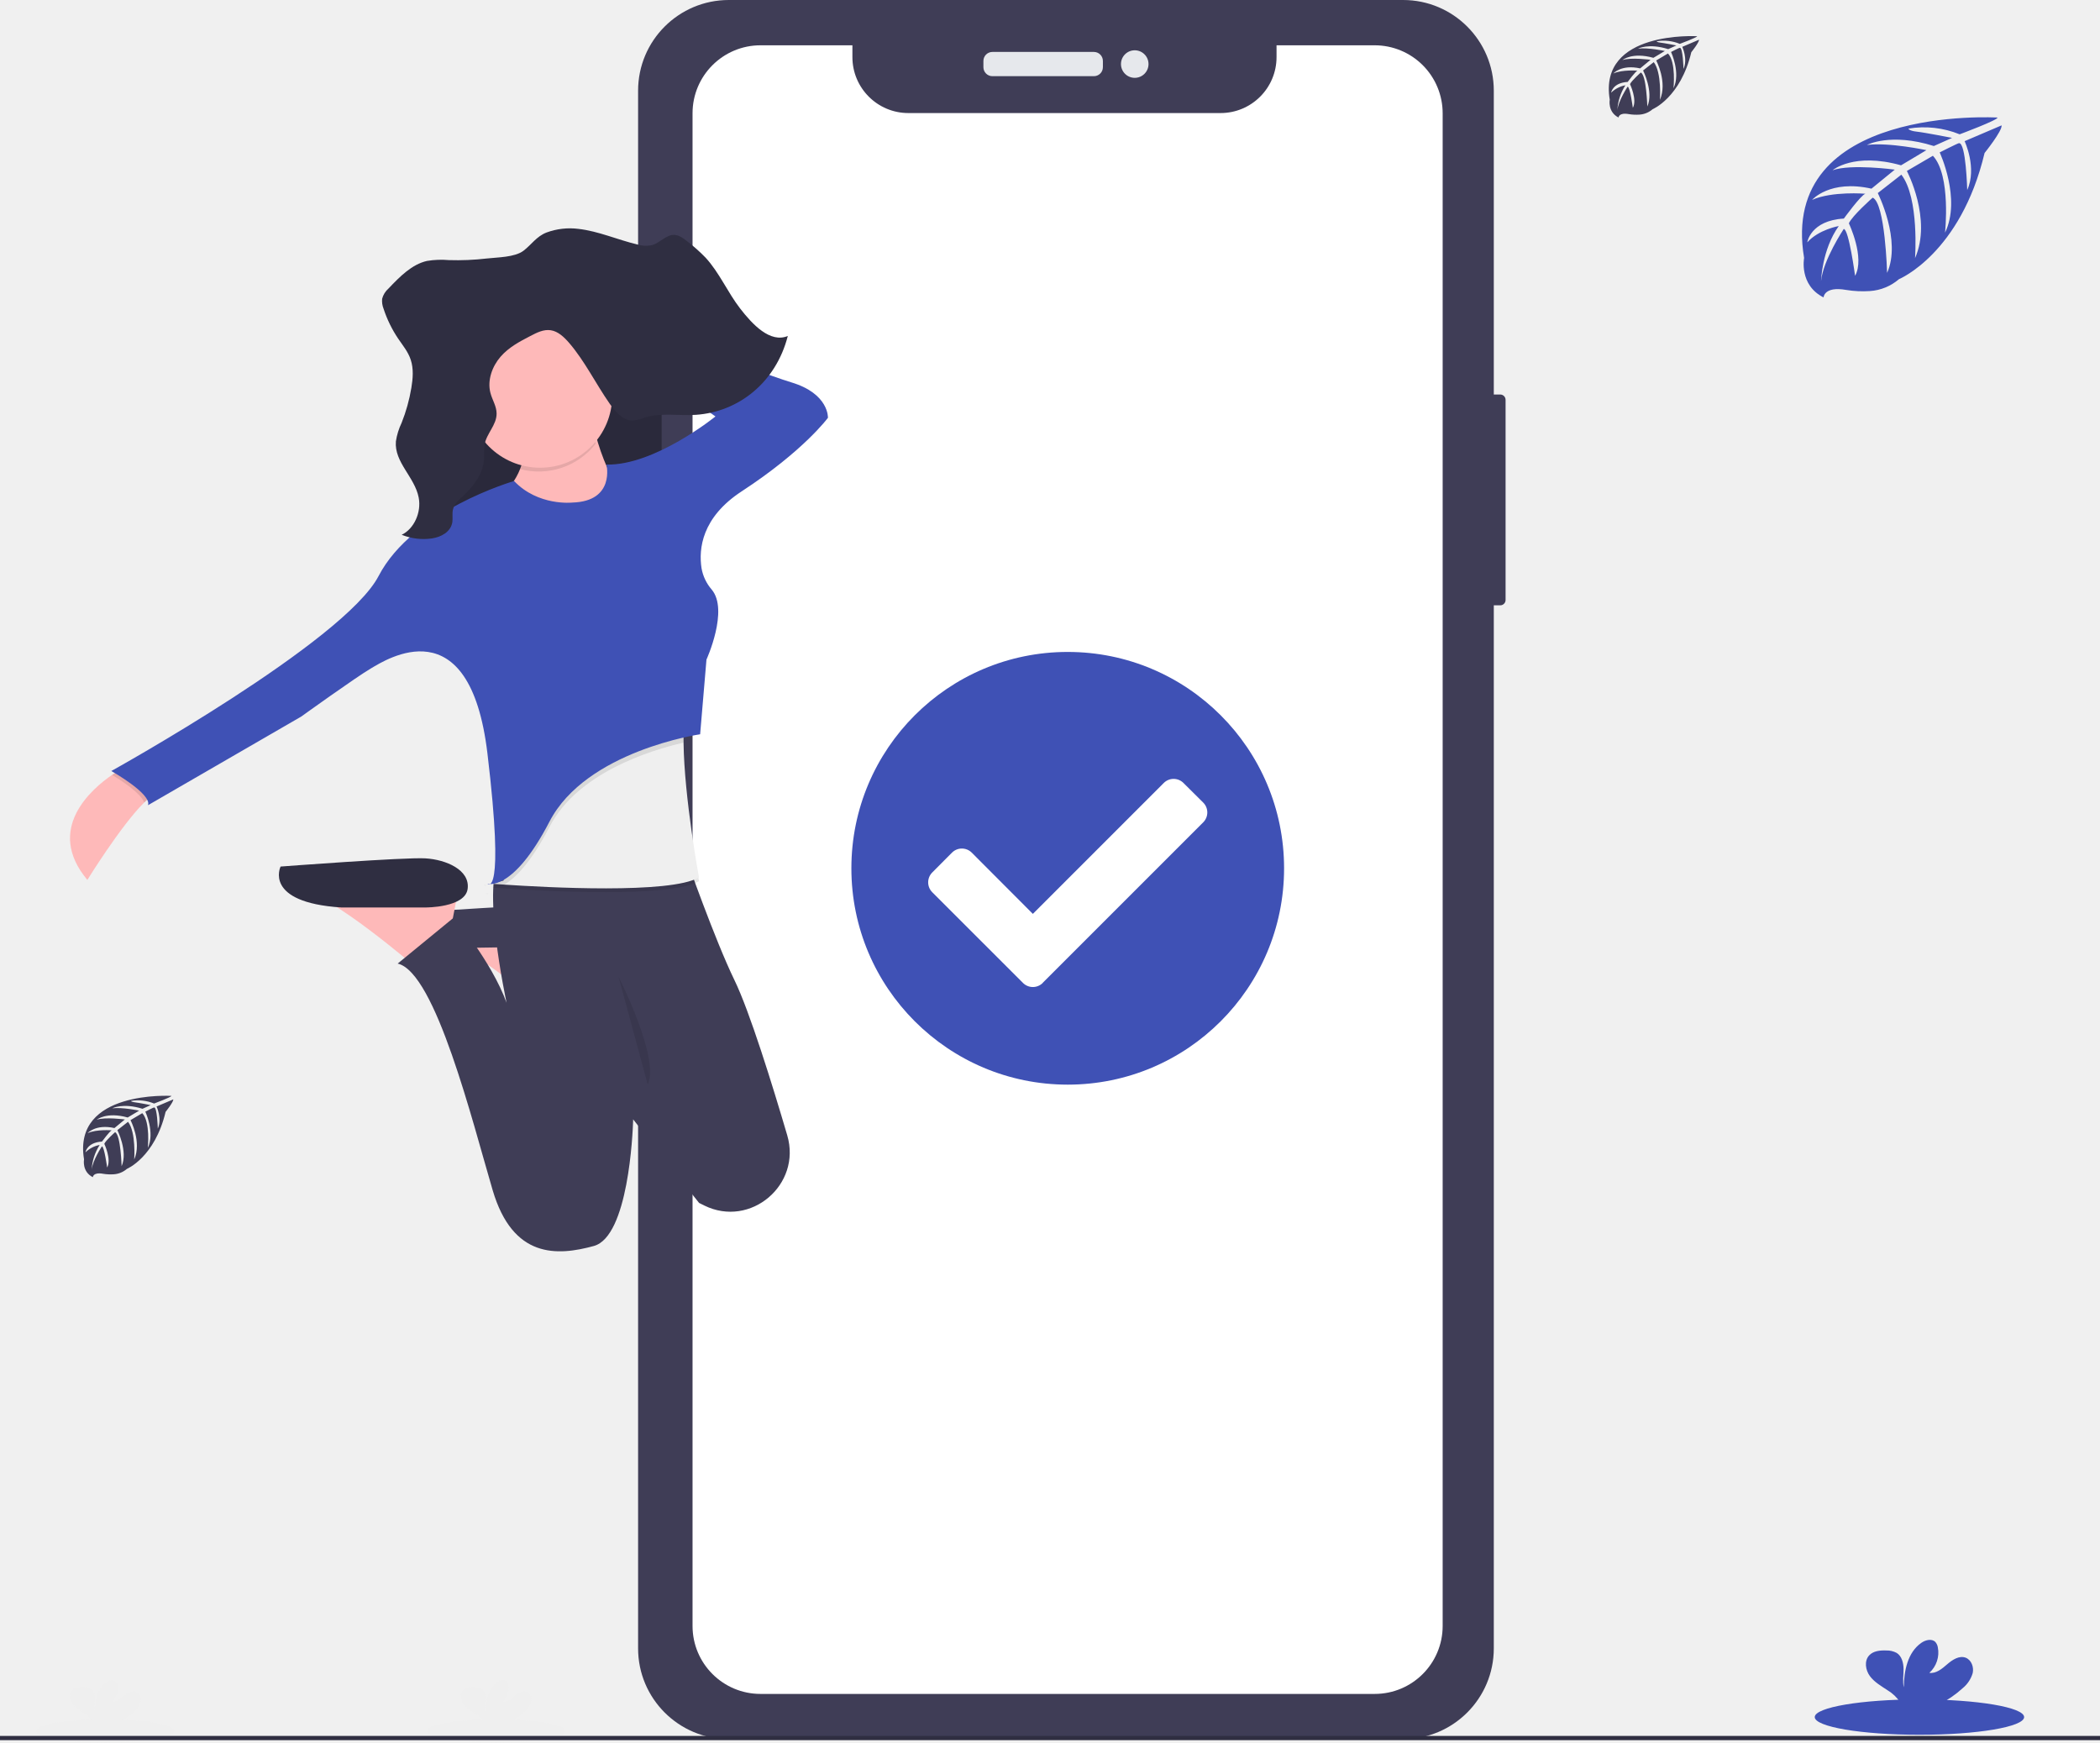
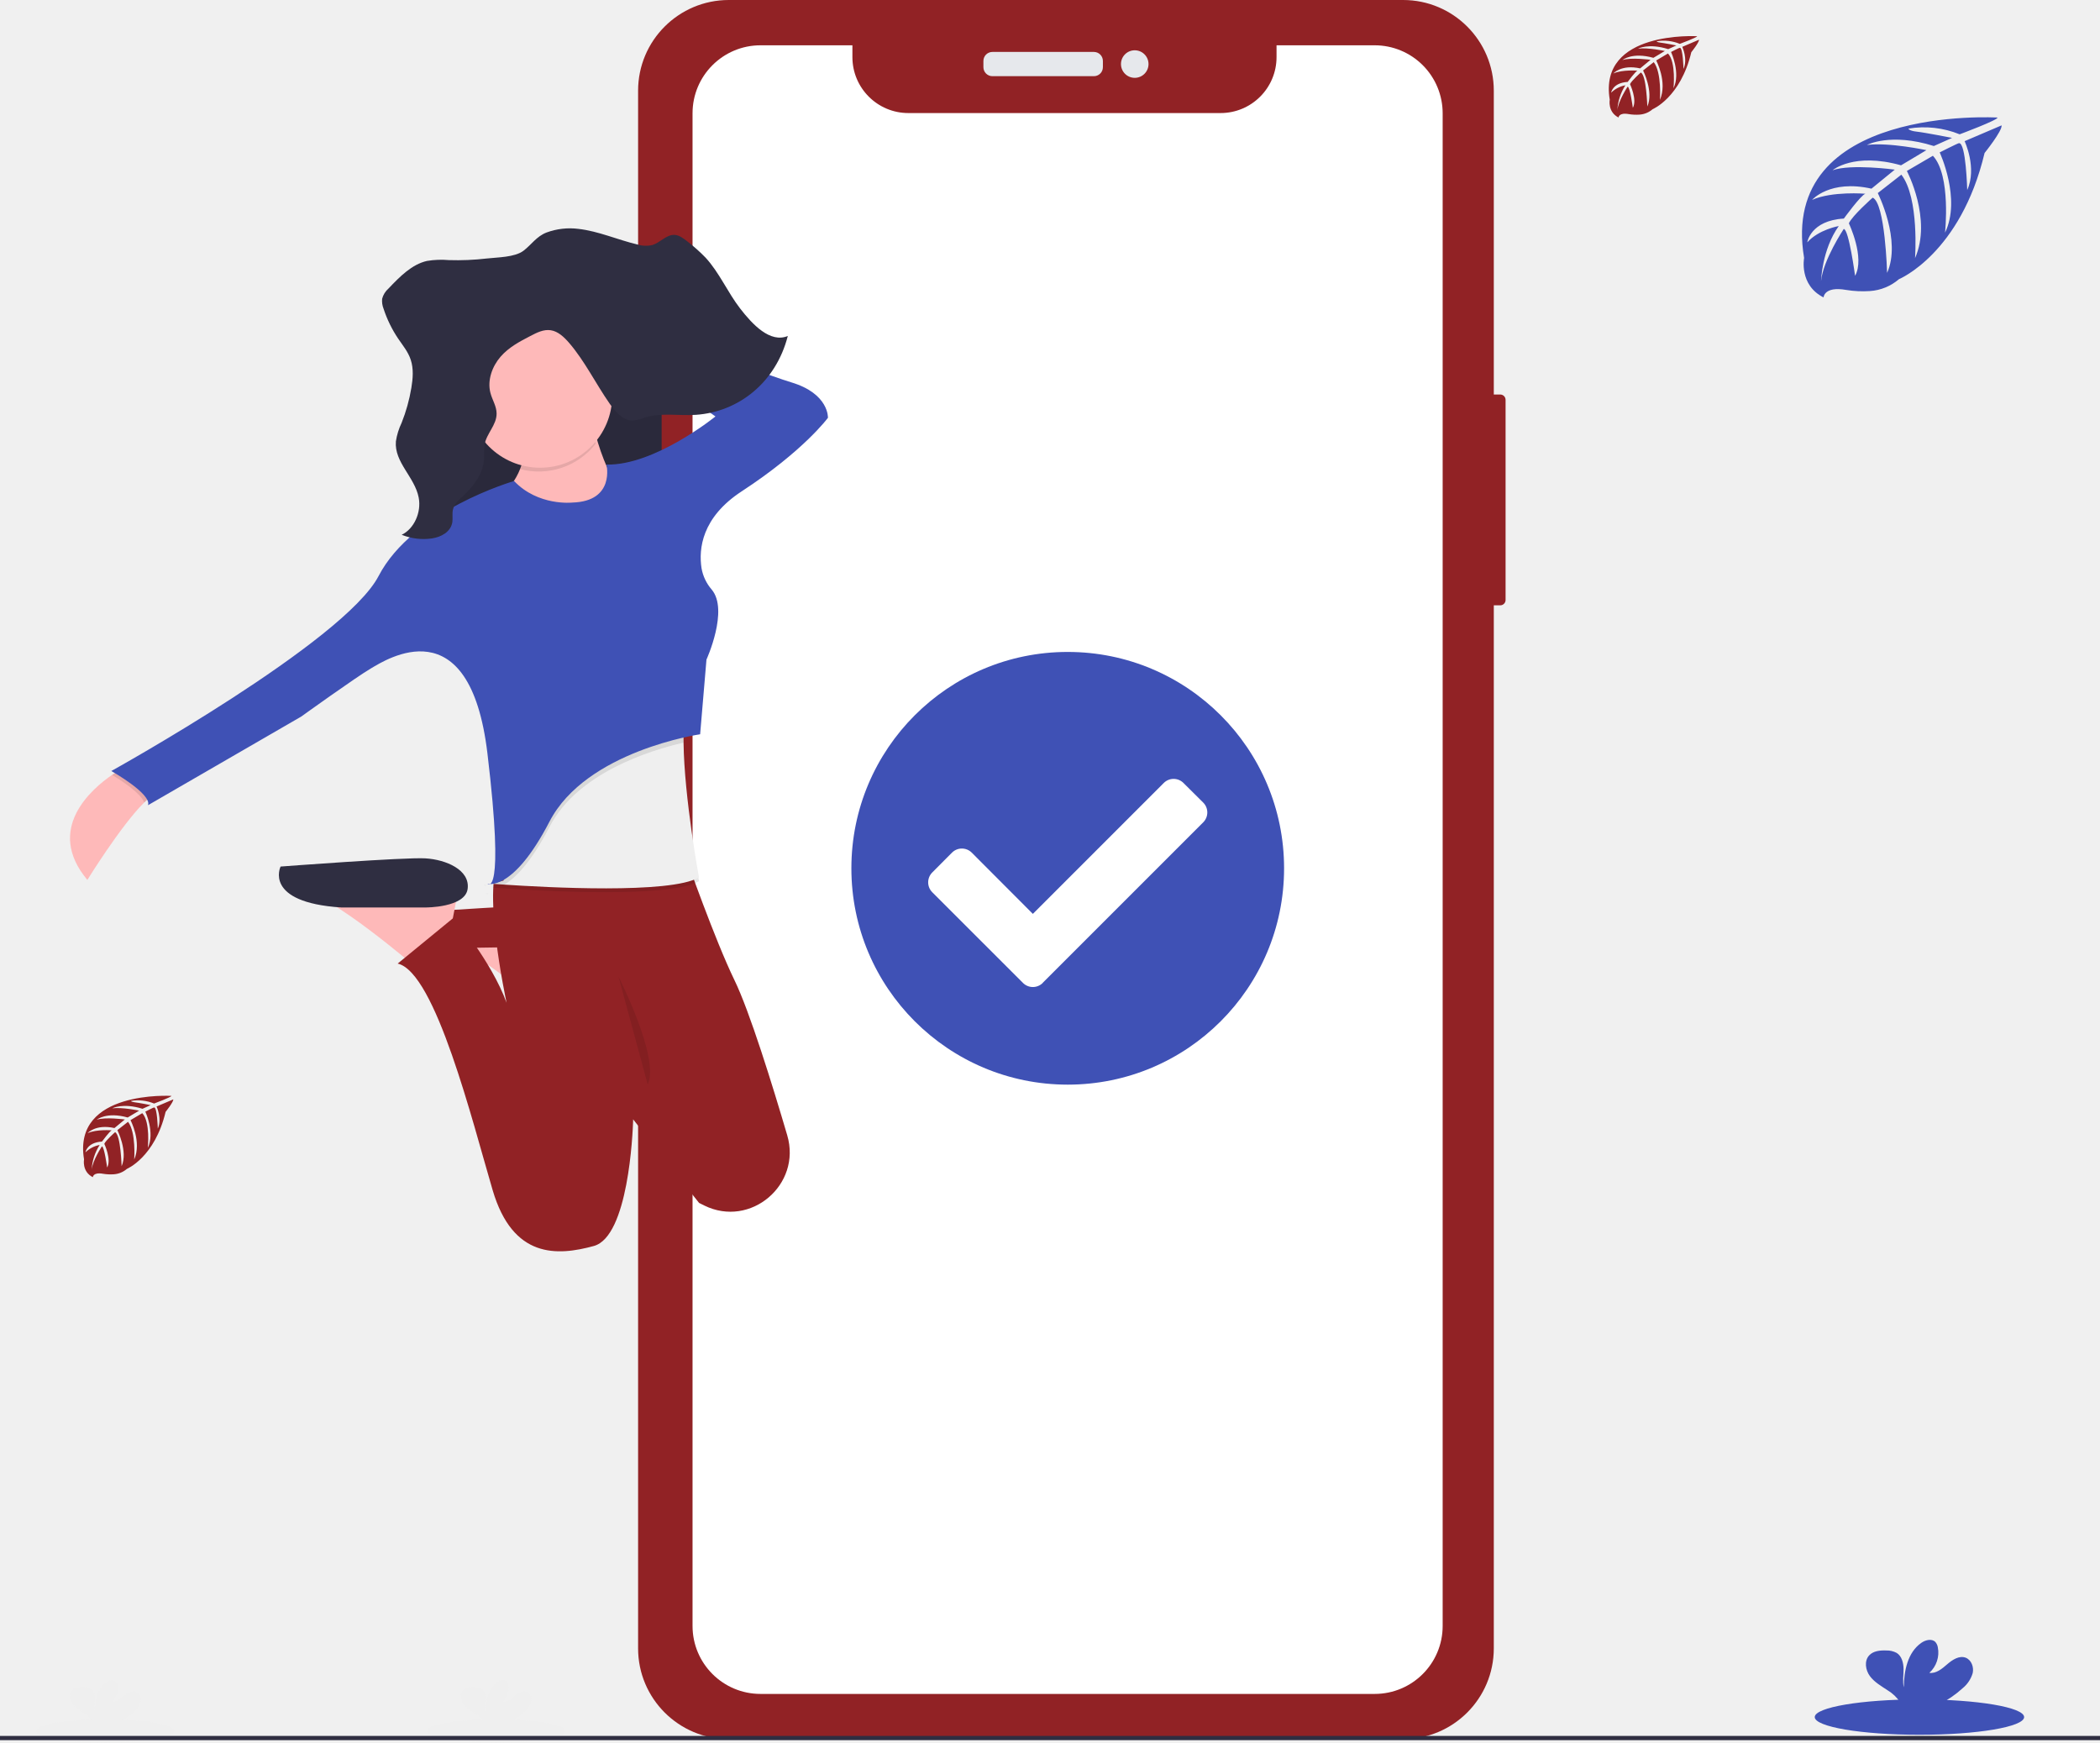
<svg xmlns="http://www.w3.org/2000/svg" width="902.567" height="748.955" viewBox="0 0 902.567 748.955">
  <defs>
    <linearGradient id="linear-gradient" x1="0.505" y1="1.007" x2="0.505" gradientUnits="objectBoundingBox">
      <stop offset="0" stop-color="gray" stop-opacity="0.251" />
      <stop offset="0.54" stop-color="gray" stop-opacity="0.122" />
      <stop offset="1" stop-color="gray" stop-opacity="0.102" />
    </linearGradient>
  </defs>
  <g id="Group_22" data-name="Group 22" transform="translate(-282 -122.601)">
    <g id="Group_2" data-name="Group 2" transform="translate(556.248 122.601)">
-       <rect id="Rectangle_76" data-name="Rectangle 76" width="10.994" height="90.604" rx="2.29" transform="translate(361.847 169.558)" fill="#3f3d56" />
-       <rect id="Rectangle_80" data-name="Rectangle 80" width="367.778" height="747.455" rx="38.99" transform="translate(0)" fill="#3f3d56" />
+       <rect id="Rectangle_76" data-name="Rectangle 76" width="10.994" height="90.604" rx="2.29" transform="translate(361.847 169.558)" fill="#912225" />
+       <rect id="Rectangle_80" data-name="Rectangle 80" width="367.778" height="747.455" rx="38.99" transform="translate(0)" fill="#912225" />
      <path id="Path_176" data-name="Path 176" d="M757.9,199H715.712v5.075a24.047,24.047,0,0,1-24.06,24.047H557.483a24.047,24.047,0,0,1-24.06-24.047V199h-39.5a29.209,29.209,0,0,0-29.209,29.209v650.15a29.209,29.209,0,0,0,29.209,29.209H757.9a29.209,29.209,0,0,0,29.209-29.209v-650.1A29.209,29.209,0,0,0,757.9,199Z" transform="translate(-441.311 -179.531)" fill="#fff" />
      <rect id="Rectangle_81" data-name="Rectangle 81" width="51.357" height="10.423" rx="3.87" transform="translate(148.414 22.322)" fill="#e6e8ec" />
      <circle id="Ellipse_5" data-name="Ellipse 5" cx="5.919" cy="5.919" r="5.919" transform="translate(207.539 21.615)" fill="#e6e8ec" />
      <circle id="Ellipse_11" data-name="Ellipse 11" cx="69.573" cy="69.573" r="69.573" transform="translate(116.562 313.331)" fill="#fff" />
      <path id="Path_222" data-name="Path 222" d="M706.184,502.6A92.987,92.987,0,1,1,613.2,409.61,92.987,92.987,0,0,1,706.184,502.6ZM602.451,551.82l68.977-68.977a5.993,5.993,0,0,0,0-8.487l-8.487-8.425a5.981,5.981,0,0,0-8.475,0l-56.258,56.259-26.268-26.33a6.018,6.018,0,0,0-8.487,0l-8.487,8.537a6.018,6.018,0,0,0,0,8.487l39,38.986a5.993,5.993,0,0,0,8.487,0Z" transform="translate(-428.541 -129.411)" fill="#3f51b5" />
    </g>
    <g id="Group_1" data-name="Group 1" transform="translate(312.096 220.737)">
-       <rect id="Rectangle_77" data-name="Rectangle 77" width="5.543" height="26.813" rx="2.29" transform="translate(252.414 49.221)" fill="#3f3d56" />
-       <rect id="Rectangle_78" data-name="Rectangle 78" width="6.246" height="46.666" rx="2.29" transform="translate(252.213 98.318)" fill="#3f3d56" />
-       <rect id="Rectangle_79" data-name="Rectangle 79" width="5.945" height="47.067" rx="2.29" transform="translate(252.313 161.313)" fill="#3f3d56" />
+       <rect id="Rectangle_77" data-name="Rectangle 77" width="5.543" height="26.813" rx="2.29" transform="translate(252.414 49.221)" fill="#912225" />
+       <rect id="Rectangle_78" data-name="Rectangle 78" width="6.246" height="46.666" rx="2.29" transform="translate(252.213 98.318)" fill="#912225" />
+       <rect id="Rectangle_79" data-name="Rectangle 79" width="5.945" height="47.067" rx="2.29" transform="translate(252.313 161.313)" fill="#912225" />
      <path id="Path_190" data-name="Path 190" d="M377.46,474.88a1.026,1.026,0,0,0,1.216.156,4.305,4.305,0,0,1-1.216-.156Z" transform="translate(-198.815 -189.106)" fill="url(#linear-gradient)" />
      <path id="Path_192" data-name="Path 192" d="M425.255,491l-1.2,6.536-.926,5-1.684,9.146-16.329,11.432s-1.472-1.26-3.9-3.246c-6.692-5.51-20.757-16.73-31.085-22.753a34.786,34.786,0,0,0-8.544-3.937Z" transform="translate(-200.647 -187.247)" fill="#feb9b9" />
-       <path id="Path_194" data-name="Path 194" d="M414.642,497.22s19.039,3.268,20.154-4.863-9.8-12.525-19.05-13.072-64.768,3.268-64.768,3.268-9.793,13.061,25.575,15.247Z" transform="translate(-202.013 -188.604)" fill="#3f3d56" />
+       <path id="Path_194" data-name="Path 194" d="M414.642,497.22s19.039,3.268,20.154-4.863-9.8-12.525-19.05-13.072-64.768,3.268-64.768,3.268-9.793,13.061,25.575,15.247Z" transform="translate(-202.013 -188.604)" fill="#912225" />
      <rect id="Rectangle_82" data-name="Rectangle 82" width="99.6" height="118.104" transform="translate(154.665 40.309)" fill="#2f2e41" />
      <rect id="Rectangle_83" data-name="Rectangle 83" width="99.6" height="118.104" transform="translate(154.665 40.845)" opacity="0.1" />
      <path id="Path_198" data-name="Path 198" d="M255.223,437.085c-1.64.413-3.736,2-6.067,4.294-10.038,9.938-24.415,33.26-24.415,33.26C206.36,452.744,226.7,435.445,235.37,429.5c2.108-1.439,3.524-2.231,3.524-2.231Z" transform="translate(-217.289 -194.598)" fill="#feb9b9" />
      <path id="Path_199" data-name="Path 199" d="M423.149,288.22s4.9,34.286,21.771,42.45-21.771,23.422-21.771,23.422L370.36,334.484s29.936-9.8,23.946-38.647Z" transform="translate(-199.634 -210.636)" fill="#feb9b9" />
      <path id="Path_200" data-name="Path 200" d="M373.53,473.16l-1.194,6.514-.97,5.019-1.684,9.146L353.353,505.26s-1.472-1.249-3.9-3.234c-6.692-5.51-20.756-16.73-31.1-22.753a34.572,34.572,0,0,0-8.544-3.937Z" transform="translate(-206.618 -189.305)" fill="#feb9b9" />
      <path id="Path_202" data-name="Path 202" d="M360.794,482.55s17.087.121,18.115-8.033-9.312-12.525-18.115-13.072-62.289,3.522-62.289,3.522-7.588,15.4,26.055,17.582Z" transform="translate(-208.007 -190.662)" fill="#2f2e41" />
-       <path id="Path_204" data-name="Path 204" d="M475.315,610.635c-.747-.368-1.495-.747-2.231-1.115l-2.008-2.532-26.333-33.393v.58c-.178,5.577-2.074,49.767-16.864,53.849-15.782,4.35-34.821,5.443-43.5-23.946s-24.537-93.611-40.822-97.425l24.225-19.864s16.039,18.76,22.574,36.717c-.245-1.115-11.321-52.867-2.231-62.024H467.6s12.269,34.944,20.678,52.254c6.547,13.44,16.373,45.216,22.7,66.72C517.241,601.69,495.235,620.439,475.315,610.635Z" transform="translate(-202.725 -190.652)" fill="#3f3d56" />
+       <path id="Path_204" data-name="Path 204" d="M475.315,610.635c-.747-.368-1.495-.747-2.231-1.115l-2.008-2.532-26.333-33.393v.58c-.178,5.577-2.074,49.767-16.864,53.849-15.782,4.35-34.821,5.443-43.5-23.946s-24.537-93.611-40.822-97.425l24.225-19.864s16.039,18.76,22.574,36.717c-.245-1.115-11.321-52.867-2.231-62.024H467.6s12.269,34.944,20.678,52.254c6.547,13.44,16.373,45.216,22.7,66.72C517.241,601.69,495.235,620.439,475.315,610.635Z" transform="translate(-202.725 -190.652)" fill="#912225" />
      <path id="Path_205" data-name="Path 205" d="M468.826,478.11c-12.269,7.261-66.129,4.305-83.651,3.123l-4.774-.346c-.513,0,.078-.29.078-.29l.491-4.941,13.061-33.193,69.932-40.554c-1.417,4.272-1.885,10.808-1.773,18.292C462.513,444.248,468.826,478.11,468.826,478.11Z" transform="translate(-198.5 -197.523)" opacity="0.1" />
      <path id="Path_206" data-name="Path 206" d="M468.886,476.637c-12.269,7.261-66.129,4.305-83.651,3.123l-4.774-.335-.792-.067.87-.223,4.305-1.115,9.246-37.007,69.932-40.543c-1.416,4.272-1.885,10.808-1.773,18.292C462.573,442.786,468.886,476.637,468.886,476.637Z" transform="translate(-198.56 -197.689)" fill="#efefef" />
      <path id="Path_207" data-name="Path 207" d="M462.128,418.739c-14.221,3.279-45.517,12.9-57.541,36.137-8.019,15.47-14.767,22.106-19.474,24.883l-4.774-.335a2.749,2.749,0,0,0,.078-.29l4.305-1.115,9.246-37.007L463.9,400.47C462.5,404.719,462.016,411.255,462.128,418.739Z" transform="translate(-198.483 -197.689)" opacity="0.1" />
      <path id="Path_208" data-name="Path 208" d="M237.025,427.29l16.329,9.793c-1.64.413-3.736,2-6.067,4.294-1.361-3.971-9.9-9.514-13.786-11.878C235.608,428.082,237.025,427.29,237.025,427.29Z" transform="translate(-215.42 -194.595)" opacity="0.1" />
      <path id="Path_209" data-name="Path 209" d="M377.845,471.846a.97.97,0,0,1-1.115-.156,3.87,3.87,0,0,0,1.115.156Z" transform="translate(-198.899 -189.474)" opacity="0.1" />
      <path id="Path_210" data-name="Path 210" d="M431.352,332.938s-14.7,1.628-25.039-9.257c0,0-43.5,12.525-58.232,40.821S233.2,448.32,233.2,448.32s17.422,9.793,15.782,14.689l65.861-38.1s23.422-16.864,29.925-20.678,42.461-27.214,50.079,36.461,0,56.057,0,56.057,10.886,3.815,26.668-26.668,64.757-37.554,64.757-37.554l2.721-32.1s9.715-21.281,2.231-30.114a18.961,18.961,0,0,1-4.361-9.213c-1.238-8.153,0-21.738,17.332-33.025,26.668-17.422,37.007-31.564,37.007-31.564s.546-10.35-15.782-15.247S442.695,249.7,442.695,249.7l-2.231,9.257,52.388,36.974s-26.121,21.191-46.844,20.678C446.007,316.609,449.855,332.391,431.352,332.938Z" transform="translate(-215.454 -215.079)" fill="#3f51b5" />
      <path id="Path_211" data-name="Path 211" d="M423.262,302.975a106.3,106.3,0,0,1-3.011-13.295L391.408,297.3a31.621,31.621,0,0,1-.658,16.641A31.018,31.018,0,0,0,423.262,302.975Z" transform="translate(-197.282 -210.468)" opacity="0.1" />
      <circle id="Ellipse_10" data-name="Ellipse 10" cx="31.018" cy="31.018" r="31.018" transform="translate(171.005 40.856)" fill="#feb9b9" />
      <path id="Path_213" data-name="Path 213" d="M428.67,507.07s17.957,35.379,12.514,46.253" transform="translate(-192.908 -185.394)" opacity="0.1" />
      <path id="Path_221" data-name="Path 221" d="M421.94,218.894c8.61.982,16.786,4.673,25.263,6.692a12.537,12.537,0,0,0,6.536.245c3.29-1.015,5.967-4.461,9.38-4.361,2.1.067,3.959,1.495,5.688,2.866a69.968,69.968,0,0,1,7.807,6.96c5.844,6.346,9.469,14.89,14.8,21.794s12.934,15,20.507,11.834C506.769,285,490.7,297.559,472.443,298.809c-7.283.5-14.745-1.015-21.794,1.115a18.884,18.884,0,0,1-5.5,1.338c-4.06,0-7.328-3.725-9.86-7.35-5.934-8.521-10.629-18.191-17.31-25.965-2.231-2.576-4.807-5.019-7.93-5.487s-5.989,1.026-8.766,2.465c-4.584,2.376-9.268,4.829-12.826,8.923s-5.8,10.138-4.328,15.615c.792,2.967,2.6,5.644,2.632,8.744.067,4.952-4.305,8.566-5.164,13.384a50.184,50.184,0,0,0-.212,6.09c-.379,6.6-4.7,12-9.2,16.161-1.762,1.606-3.7,3.346-4.216,5.833-.346,1.706,0,3.5-.223,5.231-.658,4.283-4.93,6.458-8.711,7.016a25.128,25.128,0,0,1-13.072-1.55c5.287-2.5,8.544-9.614,7.317-15.983-1.684-8.834-10.562-15.18-9.8-24.169a28,28,0,0,1,2.454-7.952,72.856,72.856,0,0,0,4.194-15.068c.669-3.982.993-8.209-.257-12.012-1.115-3.458-3.446-6.212-5.421-9.135a51.942,51.942,0,0,1-6.279-12.86,9.046,9.046,0,0,1-.6-4.261,8.79,8.79,0,0,1,2.733-4.406c4.852-5.1,10.038-10.395,16.541-11.856a37.232,37.232,0,0,1,9.391-.357,110.84,110.84,0,0,0,16.317-.692c4.461-.524,12-.457,15.782-3.346,3.524-2.7,5.51-6.09,9.848-7.807a29,29,0,0,1,13.763-1.573Z" transform="translate(-203.422 -218.659)" fill="#2f2e41" />
    </g>
    <ellipse id="Ellipse_9" data-name="Ellipse 9" cx="44.995" cy="7.609" rx="44.995" ry="7.609" transform="translate(1061.967 852.981)" fill="#3f51b5" />
    <path id="Path_179" data-name="Path 179" d="M921.506,843.366a13.1,13.1,0,0,0,4.286-6.479c.559-2.562-.537-5.6-3-6.591-2.753-1.052-5.7.862-7.923,2.786s-4.789,4.129-7.71,3.715A11.727,11.727,0,0,0,910.8,825.82a4.622,4.622,0,0,0-1.018-2.238c-1.522-1.634-4.3-.94-6.121.358-5.819,4.084-7.441,12-7.475,19.1-.593-2.562-.09-5.237-.112-7.833s-.727-5.6-2.954-6.971a8.885,8.885,0,0,0-4.476-1.052c-2.618-.1-5.528.168-7.318,2.081-2.238,2.372-1.634,6.356.291,8.952s4.868,4.263,7.576,6.065a16.786,16.786,0,0,1,5.4,5.159,4.656,4.656,0,0,1,.4.929h16.349a45.945,45.945,0,0,0,10.161-7Z" transform="translate(204.065 4.781)" fill="#3f51b5" />
    <ellipse id="Ellipse_9-2" data-name="Ellipse 9" cx="29.694" cy="5.022" rx="29.694" ry="5.022" transform="translate(465.518 861.513)" fill="#efefef" />
    <path id="Path_179-2" data-name="Path 179" d="M907.354,836.313a8.648,8.648,0,0,0,2.828-4.276,3.813,3.813,0,0,0-1.979-4.35c-1.817-.694-3.759.569-5.228,1.839s-3.161,2.725-5.088,2.452a7.739,7.739,0,0,0,2.4-7.244,3.05,3.05,0,0,0-.672-1.477c-1-1.078-2.836-.62-4.039.236-3.84,2.7-4.911,7.916-4.933,12.606-.391-1.691-.059-3.456-.074-5.169s-.48-3.692-1.95-4.6a5.864,5.864,0,0,0-2.954-.694c-1.728-.066-3.648.111-4.83,1.374-1.477,1.566-1.078,4.195.192,5.908s3.212,2.814,5,4a11.077,11.077,0,0,1,3.567,3.4,3.078,3.078,0,0,1,.266.613h10.789a30.322,30.322,0,0,0,6.705-4.623Z" transform="translate(-399.861 22.01)" fill="#efefef" />
    <ellipse id="Ellipse_12" data-name="Ellipse 12" cx="29.694" cy="5.022" rx="29.694" ry="5.022" transform="translate(297.586 861.513)" fill="#efefef" />
    <path id="Path_223" data-name="Path 223" d="M907.354,836.313a8.648,8.648,0,0,0,2.828-4.276,3.813,3.813,0,0,0-1.979-4.35c-1.817-.694-3.759.569-5.228,1.839s-3.161,2.725-5.088,2.452a7.739,7.739,0,0,0,2.4-7.244,3.05,3.05,0,0,0-.672-1.477c-1-1.078-2.836-.62-4.039.236-3.84,2.7-4.911,7.916-4.933,12.606-.391-1.691-.059-3.456-.074-5.169s-.48-3.692-1.95-4.6a5.864,5.864,0,0,0-2.954-.694c-1.728-.066-3.648.111-4.83,1.374-1.477,1.566-1.078,4.195.192,5.908s3.212,2.814,5,4a11.077,11.077,0,0,1,3.567,3.4,3.078,3.078,0,0,1,.266.613h10.789a30.322,30.322,0,0,0,6.705-4.623Z" transform="translate(-567.793 22.01)" fill="#efefef" />
    <rect id="Rectangle_22" data-name="Rectangle 22" width="902.567" height="1.821" transform="translate(282 868.689)" fill="#2f2e41" />
    <path id="Path_177" data-name="Path 177" d="M854.367,156.943s-94.221-5.685-83.12,60.337c0,0-2.238,11.671,8.37,16.964,0,0,.168-4.89,9.668-3.223a44.2,44.2,0,0,0,10.239.492,21.329,21.329,0,0,0,12.51-5.114h0s26.487-10.944,36.782-54.227c0,0,7.62-9.444,7.318-11.873l-15.9,6.792s5.438,11.47,1.119,21c0,0-.515-20.59-3.57-20.142-.615.09-8.258,3.972-8.258,3.972s9.344,19.974,2.294,34.5c0,0,2.674-24.618-5.215-33.056l-11.19,6.535s10.922,20.635,3.514,37.476c0,0,1.9-25.827-5.875-35.887l-10.138,7.911s10.261,20.332,4.006,34.3c0,0-.817-30.057-6.2-32.328,0,0-8.874,7.833-10.228,11.033,0,0,7.027,14.771,2.663,22.559,0,0-2.674-20.03-4.868-20.142,0,0-8.84,13.271-9.758,22.38,0,0,.381-13.529,7.62-23.633,0,0-8.549,1.466-13.54,7,0,0,1.376-9.377,15.722-10.205,0,0,7.307-10.071,9.254-10.675,0,0-14.256-1.2-22.906,2.641,0,0,7.609-8.851,25.525-4.823l10.015-8.18s-18.777-2.563-26.744.269c0,0,9.165-7.833,29.441-2.126l10.9-6.513s-16.013-3.447-25.547-2.238c0,0,10.071-5.427,28.747.459l7.833-3.5s-11.727-2.305-15.163-2.674-3.614-1.309-3.614-1.309a40.676,40.676,0,0,1,22.033,2.451S854.647,157.984,854.367,156.943Z" transform="translate(286.143 16.182)" fill="#3f51b5" />
-     <path id="Path_178" data-name="Path 178" d="M763.1,130.7s-42.522-2.563-37.554,27.27c0,0-1,5.271,3.782,7.665,0,0,.078-2.238,4.375-1.466a19.593,19.593,0,0,0,4.621.224,9.579,9.579,0,0,0,5.651-2.328h0s11.973-4.946,16.628-24.506c0,0,3.435-4.263,3.3-5.36l-7.184,3.066s2.451,5.181.526,9.489c0,0-.235-9.3-1.611-9.086-.28,0-3.738,1.8-3.738,1.8s4.23,9.03,1.041,15.588c0,0,1.208-11.123-2.361-14.939l-5.058,3s4.935,9.321,1.589,16.931c0,0,.862-11.671-2.652-16.214l-4.577,3.581s4.633,9.187,1.813,15.5c0,0-.38-13.585-2.809-14.614,0,0-4.006,3.536-4.622,4.991,0,0,3.178,6.714,1.209,10.194,0,0-1.209-9.053-2.238-9.1,0,0-3.995,6-4.409,10.071a21.842,21.842,0,0,1,3.447-10.675,12.04,12.04,0,0,0-6.121,3.167s.627-4.241,7.106-4.61c0,0,3.357-4.554,4.185-4.834,0,0-6.445-.537-10.351,1.2,0,0,3.435-3.995,11.526-2.182l4.476-3.693S734.6,139.7,731,140.946c0,0,4.14-3.536,13.305-.962l4.924-2.943s-7.24-1.555-11.548-1c0,0,4.554-2.451,12.992.2l3.525-1.578s-5.3-1.041-6.86-1.209-1.634-.593-1.634-.593a18.34,18.34,0,0,1,9.959,1.119S763.231,131.166,763.1,130.7Z" transform="translate(248.313 7.472)" fill="#3f3d56" />
-     <path id="Path_224" data-name="Path 224" d="M763.1,130.7s-42.522-2.563-37.554,27.27c0,0-1,5.271,3.782,7.665,0,0,.078-2.238,4.375-1.466a19.593,19.593,0,0,0,4.621.224,9.579,9.579,0,0,0,5.651-2.328h0s11.973-4.946,16.628-24.506c0,0,3.435-4.263,3.3-5.36l-7.184,3.066s2.451,5.181.526,9.489c0,0-.235-9.3-1.611-9.086-.28,0-3.738,1.8-3.738,1.8s4.23,9.03,1.041,15.588c0,0,1.208-11.123-2.361-14.939l-5.058,3s4.935,9.321,1.589,16.931c0,0,.862-11.671-2.652-16.214l-4.577,3.581s4.633,9.187,1.813,15.5c0,0-.38-13.585-2.809-14.614,0,0-4.006,3.536-4.622,4.991,0,0,3.178,6.714,1.209,10.194,0,0-1.209-9.053-2.238-9.1,0,0-3.995,6-4.409,10.071a21.842,21.842,0,0,1,3.447-10.675,12.04,12.04,0,0,0-6.121,3.167s.627-4.241,7.106-4.61c0,0,3.357-4.554,4.185-4.834,0,0-6.445-.537-10.351,1.2,0,0,3.435-3.995,11.526-2.182l4.476-3.693S734.6,139.7,731,140.946c0,0,4.14-3.536,13.305-.962l4.924-2.943s-7.24-1.555-11.548-1c0,0,4.554-2.451,12.992.2l3.525-1.578s-5.3-1.041-6.86-1.209-1.634-.593-1.634-.593a18.34,18.34,0,0,1,9.959,1.119S763.231,131.166,763.1,130.7Z" transform="translate(-407.428 462.909)" fill="#3f3d56" />
+     <path id="Path_178" data-name="Path 178" d="M763.1,130.7s-42.522-2.563-37.554,27.27c0,0-1,5.271,3.782,7.665,0,0,.078-2.238,4.375-1.466a19.593,19.593,0,0,0,4.621.224,9.579,9.579,0,0,0,5.651-2.328h0s11.973-4.946,16.628-24.506c0,0,3.435-4.263,3.3-5.36l-7.184,3.066s2.451,5.181.526,9.489c0,0-.235-9.3-1.611-9.086-.28,0-3.738,1.8-3.738,1.8s4.23,9.03,1.041,15.588c0,0,1.208-11.123-2.361-14.939l-5.058,3s4.935,9.321,1.589,16.931c0,0,.862-11.671-2.652-16.214l-4.577,3.581s4.633,9.187,1.813,15.5c0,0-.38-13.585-2.809-14.614,0,0-4.006,3.536-4.622,4.991,0,0,3.178,6.714,1.209,10.194,0,0-1.209-9.053-2.238-9.1,0,0-3.995,6-4.409,10.071a21.842,21.842,0,0,1,3.447-10.675,12.04,12.04,0,0,0-6.121,3.167s.627-4.241,7.106-4.61c0,0,3.357-4.554,4.185-4.834,0,0-6.445-.537-10.351,1.2,0,0,3.435-3.995,11.526-2.182l4.476-3.693S734.6,139.7,731,140.946c0,0,4.14-3.536,13.305-.962l4.924-2.943s-7.24-1.555-11.548-1c0,0,4.554-2.451,12.992.2l3.525-1.578s-5.3-1.041-6.86-1.209-1.634-.593-1.634-.593a18.34,18.34,0,0,1,9.959,1.119S763.231,131.166,763.1,130.7Z" transform="translate(248.313 7.472)" fill="#912225" />
+     <path id="Path_224" data-name="Path 224" d="M763.1,130.7s-42.522-2.563-37.554,27.27c0,0-1,5.271,3.782,7.665,0,0,.078-2.238,4.375-1.466a19.593,19.593,0,0,0,4.621.224,9.579,9.579,0,0,0,5.651-2.328h0s11.973-4.946,16.628-24.506c0,0,3.435-4.263,3.3-5.36l-7.184,3.066s2.451,5.181.526,9.489c0,0-.235-9.3-1.611-9.086-.28,0-3.738,1.8-3.738,1.8s4.23,9.03,1.041,15.588c0,0,1.208-11.123-2.361-14.939l-5.058,3s4.935,9.321,1.589,16.931c0,0,.862-11.671-2.652-16.214l-4.577,3.581s4.633,9.187,1.813,15.5c0,0-.38-13.585-2.809-14.614,0,0-4.006,3.536-4.622,4.991,0,0,3.178,6.714,1.209,10.194,0,0-1.209-9.053-2.238-9.1,0,0-3.995,6-4.409,10.071a21.842,21.842,0,0,1,3.447-10.675,12.04,12.04,0,0,0-6.121,3.167s.627-4.241,7.106-4.61c0,0,3.357-4.554,4.185-4.834,0,0-6.445-.537-10.351,1.2,0,0,3.435-3.995,11.526-2.182l4.476-3.693S734.6,139.7,731,140.946c0,0,4.14-3.536,13.305-.962l4.924-2.943s-7.24-1.555-11.548-1c0,0,4.554-2.451,12.992.2l3.525-1.578s-5.3-1.041-6.86-1.209-1.634-.593-1.634-.593a18.34,18.34,0,0,1,9.959,1.119S763.231,131.166,763.1,130.7Z" transform="translate(-407.428 462.909)" fill="#912225" />
  </g>
</svg>
